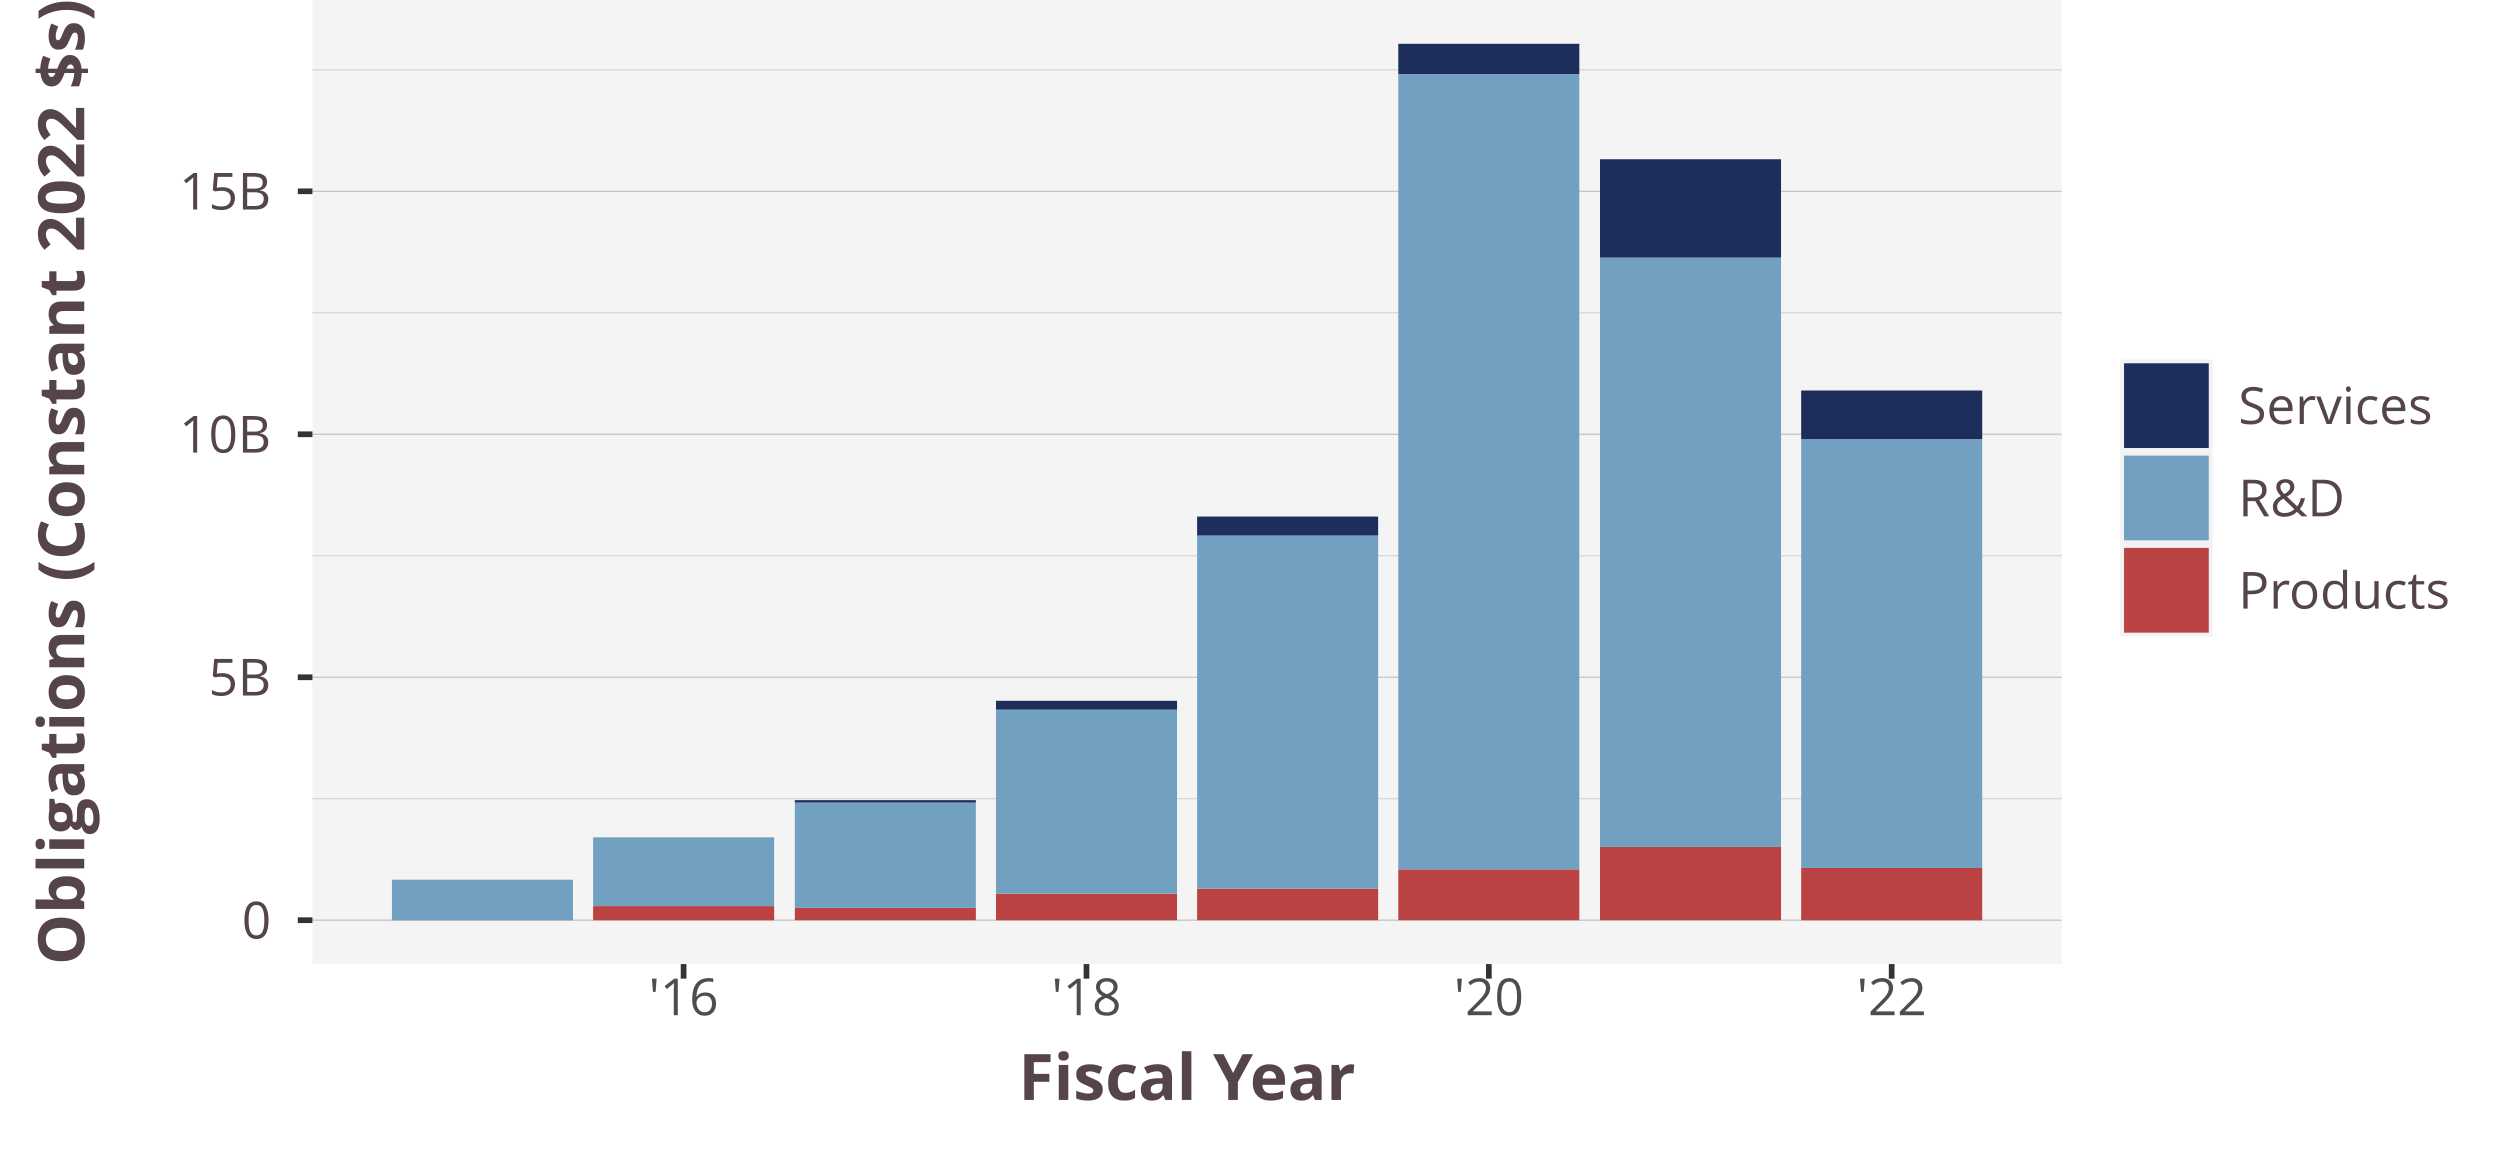
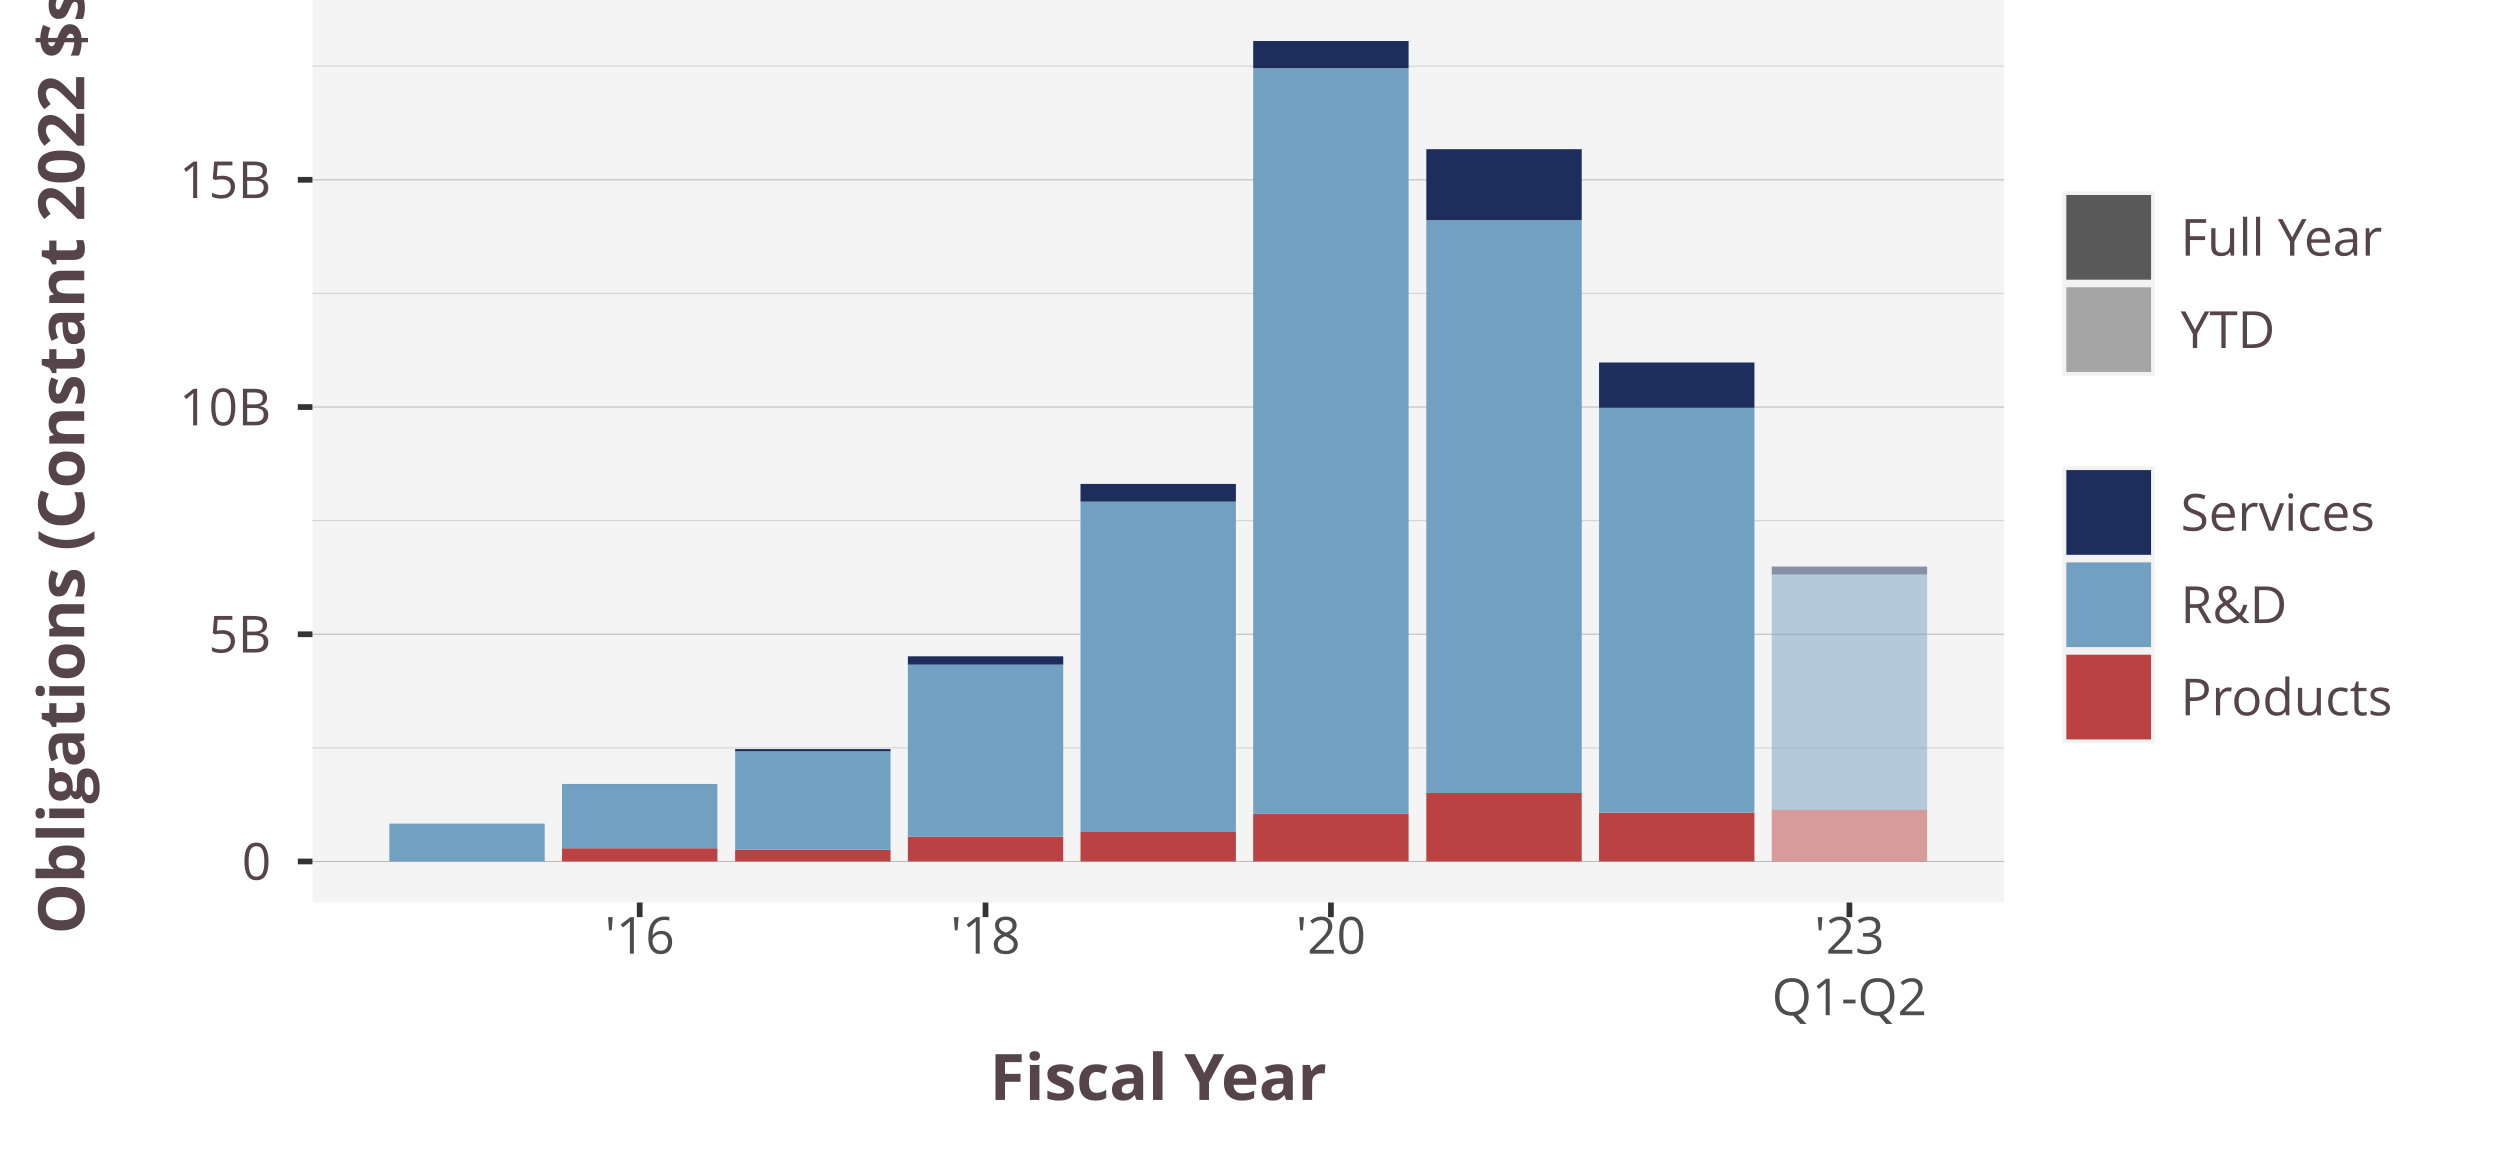
<svg xmlns="http://www.w3.org/2000/svg" class="svglite" width="468.00pt" height="216.00pt" viewBox="0 0 468.00 216.00">
  <defs>
    <style type="text/css">
    .svglite line, .svglite polyline, .svglite polygon, .svglite path, .svglite rect, .svglite circle {
      fill: none;
      stroke: #000000;
      stroke-linecap: round;
      stroke-linejoin: round;
      stroke-miterlimit: 10.00;
    }
    .svglite text {
      white-space: pre;
    }
  </style>
  </defs>
  <rect width="100%" height="100%" style="stroke: none; fill: #FFFFFF;" />
  <defs>
    <clipPath id="cpMC4wMHw0NjguMDB8MC4wMHwyMTYuMDA=">
      <rect x="0.00" y="0.00" width="468.00" height="216.00" />
    </clipPath>
  </defs>
  <g clip-path="url(#cpMC4wMHw0NjguMDB8MC4wMHwyMTYuMDA=)">
-     <rect x="0.00" y="0" width="468.00" height="216.00" style="stroke-width: 1.07; stroke: #FFFFFF; fill: #FFFFFF;" />
+     <rect x="0.00" y="-0" width="468.00" height="216.00" style="stroke-width: 1.07; stroke: #FFFFFF; fill: #FFFFFF;" />
  </g>
  <defs>
-     <clipPath id="cpNTguNDl8Mzg1Ljk1fDAuMDB8MTgwLjQ3">
-       <rect x="58.49" y="0.00" width="327.47" height="180.47" />
+     <clipPath id="cpNTguNDl8Mzc1LjE1fDAuMDB8MTY4Ljk1">
+       <rect x="58.49" y="0.00" width="316.67" height="168.95" />
    </clipPath>
  </defs>
-   <g clip-path="url(#cpNTguNDl8Mzg1Ljk1fDAuMDB8MTgwLjQ3)">
-     <rect x="58.49" y="0.00" width="327.47" height="180.47" style="stroke-width: 1.07; stroke: none; fill: #F4F4F4;" />
-     <polyline points="58.49,149.52 385.95,149.52 " style="stroke-width: 0.21; stroke: #D3D3D3; stroke-linecap: butt;" />
-     <polyline points="58.49,104.04 385.95,104.04 " style="stroke-width: 0.21; stroke: #D3D3D3; stroke-linecap: butt;" />
-     <polyline points="58.49,58.55 385.95,58.55 " style="stroke-width: 0.21; stroke: #D3D3D3; stroke-linecap: butt;" />
-     <polyline points="58.49,13.07 385.95,13.07 " style="stroke-width: 0.21; stroke: #D3D3D3; stroke-linecap: butt;" />
-     <polyline points="58.49,172.26 385.95,172.26 " style="stroke-width: 0.21; stroke: #BEBEBE; stroke-linecap: butt;" />
-     <polyline points="58.49,126.78 385.95,126.78 " style="stroke-width: 0.21; stroke: #BEBEBE; stroke-linecap: butt;" />
-     <polyline points="58.49,81.29 385.95,81.29 " style="stroke-width: 0.21; stroke: #BEBEBE; stroke-linecap: butt;" />
-     <polyline points="58.49,35.81 385.95,35.81 " style="stroke-width: 0.21; stroke: #BEBEBE; stroke-linecap: butt;" />
-     <rect x="73.37" y="172.24" width="33.89" height="0.022" style="stroke-width: 1.07; stroke: none; stroke-linecap: butt; stroke-linejoin: miter; fill: #BB4243;" />
-     <rect x="111.03" y="169.62" width="33.89" height="2.65" style="stroke-width: 1.07; stroke: none; stroke-linecap: butt; stroke-linejoin: miter; fill: #BB4243;" />
-     <rect x="148.79" y="169.94" width="33.89" height="2.32" style="stroke-width: 1.07; stroke: none; stroke-linecap: butt; stroke-linejoin: miter; fill: #BB4243;" />
-     <rect x="186.45" y="167.29" width="33.89" height="4.98" style="stroke-width: 1.07; stroke: none; stroke-linecap: butt; stroke-linejoin: miter; fill: #BB4243;" />
-     <rect x="224.10" y="166.36" width="33.89" height="5.90" style="stroke-width: 1.07; stroke: none; stroke-linecap: butt; stroke-linejoin: miter; fill: #BB4243;" />
-     <rect x="261.76" y="162.74" width="33.89" height="9.52" style="stroke-width: 1.07; stroke: none; stroke-linecap: butt; stroke-linejoin: miter; fill: #BB4243;" />
-     <rect x="299.52" y="158.55" width="33.89" height="13.71" style="stroke-width: 1.07; stroke: none; stroke-linecap: butt; stroke-linejoin: miter; fill: #BB4243;" />
-     <rect x="337.18" y="162.48" width="33.89" height="9.79" style="stroke-width: 1.07; stroke: none; stroke-linecap: butt; stroke-linejoin: miter; fill: #BB4243;" />
-     <rect x="73.37" y="164.69" width="33.89" height="7.56" style="stroke-width: 1.07; stroke: none; stroke-linecap: butt; stroke-linejoin: miter; fill: #72A0C1;" />
-     <rect x="111.03" y="156.77" width="33.89" height="12.85" style="stroke-width: 1.07; stroke: none; stroke-linecap: butt; stroke-linejoin: miter; fill: #72A0C1;" />
-     <rect x="148.79" y="150.24" width="33.89" height="19.71" style="stroke-width: 1.07; stroke: none; stroke-linecap: butt; stroke-linejoin: miter; fill: #72A0C1;" />
-     <rect x="186.45" y="132.86" width="33.89" height="34.43" style="stroke-width: 1.07; stroke: none; stroke-linecap: butt; stroke-linejoin: miter; fill: #72A0C1;" />
-     <rect x="224.10" y="100.25" width="33.89" height="66.11" style="stroke-width: 1.07; stroke: none; stroke-linecap: butt; stroke-linejoin: miter; fill: #72A0C1;" />
-     <rect x="261.76" y="13.89" width="33.89" height="148.86" style="stroke-width: 1.07; stroke: none; stroke-linecap: butt; stroke-linejoin: miter; fill: #72A0C1;" />
-     <rect x="299.52" y="48.22" width="33.89" height="110.33" style="stroke-width: 1.07; stroke: none; stroke-linecap: butt; stroke-linejoin: miter; fill: #72A0C1;" />
-     <rect x="337.18" y="82.18" width="33.89" height="80.30" style="stroke-width: 1.07; stroke: none; stroke-linecap: butt; stroke-linejoin: miter; fill: #72A0C1;" />
-     <rect x="73.37" y="164.68" width="33.89" height="0.005" style="stroke-width: 1.07; stroke: none; stroke-linecap: butt; stroke-linejoin: miter; fill: #1D2D5C;" />
-     <rect x="111.03" y="156.75" width="33.89" height="0.013" style="stroke-width: 1.07; stroke: none; stroke-linecap: butt; stroke-linejoin: miter; fill: #1D2D5C;" />
-     <rect x="148.79" y="149.79" width="33.89" height="0.45" style="stroke-width: 1.07; stroke: none; stroke-linecap: butt; stroke-linejoin: miter; fill: #1D2D5C;" />
-     <rect x="186.45" y="131.19" width="33.89" height="1.66" style="stroke-width: 1.07; stroke: none; stroke-linecap: butt; stroke-linejoin: miter; fill: #1D2D5C;" />
-     <rect x="224.10" y="96.70" width="33.89" height="3.55" style="stroke-width: 1.07; stroke: none; stroke-linecap: butt; stroke-linejoin: miter; fill: #1D2D5C;" />
-     <rect x="261.76" y="8.20" width="33.89" height="5.68" style="stroke-width: 1.07; stroke: none; stroke-linecap: butt; stroke-linejoin: miter; fill: #1D2D5C;" />
-     <rect x="299.52" y="29.81" width="33.89" height="18.41" style="stroke-width: 1.07; stroke: none; stroke-linecap: butt; stroke-linejoin: miter; fill: #1D2D5C;" />
-     <rect x="337.18" y="73.10" width="33.89" height="9.08" style="stroke-width: 1.07; stroke: none; stroke-linecap: butt; stroke-linejoin: miter; fill: #1D2D5C;" />
+   <g clip-path="url(#cpNTguNDl8Mzc1LjE1fDAuMDB8MTY4Ljk1)">
+     <rect x="58.49" y="-0" width="316.67" height="168.95" style="stroke-width: 1.07; stroke: none; fill: #F4F4F4;" />
+     <polyline points="58.49,140.00 375.15,140.00 " style="stroke-width: 0.21; stroke: #D3D3D3; stroke-linecap: butt;" />
+     <polyline points="58.49,97.46 375.15,97.46 " style="stroke-width: 0.21; stroke: #D3D3D3; stroke-linecap: butt;" />
+     <polyline points="58.49,54.93 375.15,54.93 " style="stroke-width: 0.21; stroke: #D3D3D3; stroke-linecap: butt;" />
+     <polyline points="58.49,12.39 375.15,12.39 " style="stroke-width: 0.21; stroke: #D3D3D3; stroke-linecap: butt;" />
+     <polyline points="58.49,161.27 375.15,161.27 " style="stroke-width: 0.21; stroke: #BEBEBE; stroke-linecap: butt;" />
+     <polyline points="58.49,118.73 375.15,118.73 " style="stroke-width: 0.21; stroke: #BEBEBE; stroke-linecap: butt;" />
+     <polyline points="58.49,76.20 375.15,76.20 " style="stroke-width: 0.21; stroke: #BEBEBE; stroke-linecap: butt;" />
+     <polyline points="58.49,33.66 375.15,33.66 " style="stroke-width: 0.21; stroke: #BEBEBE; stroke-linecap: butt;" />
+     <rect x="72.88" y="161.25" width="29.09" height="0.020" style="stroke-width: 1.07; stroke: none; stroke-linecap: butt; stroke-linejoin: miter; fill: #BB4243;" />
+     <rect x="105.21" y="158.79" width="29.09" height="2.48" style="stroke-width: 1.07; stroke: none; stroke-linecap: butt; stroke-linejoin: miter; fill: #BB4243;" />
+     <rect x="137.62" y="159.08" width="29.09" height="2.19" style="stroke-width: 1.07; stroke: none; stroke-linecap: butt; stroke-linejoin: miter; fill: #BB4243;" />
+     <rect x="169.95" y="156.61" width="29.09" height="4.65" style="stroke-width: 1.07; stroke: none; stroke-linecap: butt; stroke-linejoin: miter; fill: #BB4243;" />
+     <rect x="202.27" y="155.74" width="29.09" height="5.53" style="stroke-width: 1.07; stroke: none; stroke-linecap: butt; stroke-linejoin: miter; fill: #BB4243;" />
+     <rect x="234.60" y="152.36" width="29.09" height="8.90" style="stroke-width: 1.07; stroke: none; stroke-linecap: butt; stroke-linejoin: miter; fill: #BB4243;" />
+     <rect x="267.01" y="148.45" width="29.09" height="12.82" style="stroke-width: 1.07; stroke: none; stroke-linecap: butt; stroke-linejoin: miter; fill: #BB4243;" />
+     <rect x="299.34" y="152.13" width="29.09" height="9.14" style="stroke-width: 1.07; stroke: none; stroke-linecap: butt; stroke-linejoin: miter; fill: #BB4243;" />
+     <rect x="331.67" y="151.58" width="29.09" height="9.68" style="stroke-width: 1.07; stroke: none; stroke-linecap: butt; stroke-linejoin: miter; fill: #BB4243; fill-opacity: 0.50;" />
+     <rect x="72.88" y="154.18" width="29.09" height="7.07" style="stroke-width: 1.07; stroke: none; stroke-linecap: butt; stroke-linejoin: miter; fill: #72A0C1;" />
+     <rect x="105.21" y="146.77" width="29.09" height="12.02" style="stroke-width: 1.07; stroke: none; stroke-linecap: butt; stroke-linejoin: miter; fill: #72A0C1;" />
+     <rect x="137.62" y="140.65" width="29.09" height="18.43" style="stroke-width: 1.07; stroke: none; stroke-linecap: butt; stroke-linejoin: miter; fill: #72A0C1;" />
+     <rect x="169.95" y="124.42" width="29.09" height="32.20" style="stroke-width: 1.07; stroke: none; stroke-linecap: butt; stroke-linejoin: miter; fill: #72A0C1;" />
+     <rect x="202.27" y="93.90" width="29.09" height="61.84" style="stroke-width: 1.07; stroke: none; stroke-linecap: butt; stroke-linejoin: miter; fill: #72A0C1;" />
+     <rect x="234.60" y="12.76" width="29.09" height="139.60" style="stroke-width: 1.07; stroke: none; stroke-linecap: butt; stroke-linejoin: miter; fill: #72A0C1;" />
+     <rect x="267.01" y="41.21" width="29.09" height="107.24" style="stroke-width: 1.07; stroke: none; stroke-linecap: butt; stroke-linejoin: miter; fill: #72A0C1;" />
+     <rect x="299.34" y="76.34" width="29.09" height="75.79" style="stroke-width: 1.07; stroke: none; stroke-linecap: butt; stroke-linejoin: miter; fill: #72A0C1;" />
+     <rect x="331.67" y="107.58" width="29.09" height="44.01" style="stroke-width: 1.07; stroke: none; stroke-linecap: butt; stroke-linejoin: miter; fill: #72A0C1; fill-opacity: 0.50;" />
+     <rect x="72.88" y="154.18" width="29.09" height="0.00" style="stroke-width: 1.07; stroke: none; stroke-linecap: butt; stroke-linejoin: miter; fill: #1D2D5C;" />
+     <rect x="105.21" y="146.76" width="29.09" height="0.012" style="stroke-width: 1.07; stroke: none; stroke-linecap: butt; stroke-linejoin: miter; fill: #1D2D5C;" />
+     <rect x="137.62" y="140.23" width="29.09" height="0.42" style="stroke-width: 1.07; stroke: none; stroke-linecap: butt; stroke-linejoin: miter; fill: #1D2D5C;" />
+     <rect x="169.95" y="122.86" width="29.09" height="1.56" style="stroke-width: 1.07; stroke: none; stroke-linecap: butt; stroke-linejoin: miter; fill: #1D2D5C;" />
+     <rect x="202.27" y="90.59" width="29.09" height="3.32" style="stroke-width: 1.07; stroke: none; stroke-linecap: butt; stroke-linejoin: miter; fill: #1D2D5C;" />
+     <rect x="234.60" y="7.68" width="29.09" height="5.08" style="stroke-width: 1.07; stroke: none; stroke-linecap: butt; stroke-linejoin: miter; fill: #1D2D5C;" />
+     <rect x="267.01" y="27.93" width="29.09" height="13.28" style="stroke-width: 1.07; stroke: none; stroke-linecap: butt; stroke-linejoin: miter; fill: #1D2D5C;" />
+     <rect x="299.34" y="67.86" width="29.09" height="8.48" style="stroke-width: 1.07; stroke: none; stroke-linecap: butt; stroke-linejoin: miter; fill: #1D2D5C;" />
+     <rect x="331.67" y="106.06" width="29.09" height="1.51" style="stroke-width: 1.07; stroke: none; stroke-linecap: butt; stroke-linejoin: miter; fill: #1D2D5C; fill-opacity: 0.50;" />
  </g>
  <g clip-path="url(#cpMC4wMHw0NjguMDB8MC4wMHwyMTYuMDA=)">
-     <text x="50.76" y="175.69" text-anchor="end" style="font-size: 9.60px;fill: #554449; font-family: &quot;Open Sans&quot;;" textLength="5.49px" lengthAdjust="spacingAndGlyphs">0</text>
-     <text x="50.76" y="130.20" text-anchor="end" style="font-size: 9.60px;fill: #554449; font-family: &quot;Open Sans&quot;;" textLength="11.68px" lengthAdjust="spacingAndGlyphs">5B</text>
-     <text x="50.76" y="84.72" text-anchor="end" style="font-size: 9.60px;fill: #554449; font-family: &quot;Open Sans&quot;;" textLength="17.16px" lengthAdjust="spacingAndGlyphs">10B</text>
-     <text x="50.76" y="39.23" text-anchor="end" style="font-size: 9.60px;fill: #554449; font-family: &quot;Open Sans&quot;;" textLength="17.16px" lengthAdjust="spacingAndGlyphs">15B</text>
-     <polyline points="55.75,172.26 58.49,172.26 " style="stroke-width: 1.07; stroke: #333333; stroke-linecap: butt;" />
-     <polyline points="55.75,126.78 58.49,126.78 " style="stroke-width: 1.07; stroke: #333333; stroke-linecap: butt;" />
-     <polyline points="55.75,81.29 58.49,81.29 " style="stroke-width: 1.07; stroke: #333333; stroke-linecap: butt;" />
-     <polyline points="55.75,35.81 58.49,35.81 " style="stroke-width: 1.07; stroke: #333333; stroke-linecap: butt;" />
-     <polyline points="127.97,183.21 127.97,180.47 " style="stroke-width: 1.07; stroke: #333333; stroke-linecap: butt;" />
-     <polyline points="203.39,183.21 203.39,180.47 " style="stroke-width: 1.07; stroke: #333333; stroke-linecap: butt;" />
-     <polyline points="278.71,183.21 278.71,180.47 " style="stroke-width: 1.07; stroke: #333333; stroke-linecap: butt;" />
-     <polyline points="354.12,183.21 354.12,180.47 " style="stroke-width: 1.07; stroke: #333333; stroke-linecap: butt;" />
-     <text x="127.97" y="190.05" text-anchor="middle" style="font-size: 9.60px;fill: #4D4D4D; font-family: &quot;Open Sans&quot;;" textLength="13.08px" lengthAdjust="spacingAndGlyphs">'16</text>
-     <text x="203.39" y="190.05" text-anchor="middle" style="font-size: 9.60px;fill: #4D4D4D; font-family: &quot;Open Sans&quot;;" textLength="13.08px" lengthAdjust="spacingAndGlyphs">'18</text>
-     <text x="278.71" y="190.05" text-anchor="middle" style="font-size: 9.60px;fill: #4D4D4D; font-family: &quot;Open Sans&quot;;" textLength="13.08px" lengthAdjust="spacingAndGlyphs">'20</text>
-     <text x="354.12" y="190.05" text-anchor="middle" style="font-size: 9.60px;fill: #4D4D4D; font-family: &quot;Open Sans&quot;;" textLength="13.08px" lengthAdjust="spacingAndGlyphs">'22</text>
-     <text x="222.22" y="205.91" text-anchor="middle" style="font-size: 12.00px; font-weight: bold;fill: #554449; font-family: &quot;Open Sans&quot;;" textLength="63.71px" lengthAdjust="spacingAndGlyphs">Fiscal Year</text>
-     <text transform="translate(15.77,90.23) rotate(-90)" text-anchor="middle" style="font-size: 12.00px; font-weight: bold;fill: #554449; font-family: &quot;Open Sans&quot;;" textLength="180.95px" lengthAdjust="spacingAndGlyphs">Obligations (Constant 2022 $s)</text>
-     <rect x="396.91" y="61.32" width="63.89" height="57.82" style="stroke-width: 1.07; stroke: none; fill: #FFFFFF;" />
-     <rect x="396.91" y="67.30" width="17.28" height="17.28" style="stroke-width: 1.07; stroke: none; fill: #F2F2F2;" />
-     <rect x="397.62" y="68.01" width="15.86" height="15.86" style="stroke-width: 1.07; stroke: none; stroke-linecap: butt; stroke-linejoin: miter; fill: #1D2D5C;" />
-     <rect x="396.91" y="84.58" width="17.28" height="17.28" style="stroke-width: 1.07; stroke: none; fill: #F2F2F2;" />
-     <rect x="397.62" y="85.29" width="15.86" height="15.86" style="stroke-width: 1.07; stroke: none; stroke-linecap: butt; stroke-linejoin: miter; fill: #72A0C1;" />
-     <rect x="396.91" y="101.86" width="17.28" height="17.28" style="stroke-width: 1.07; stroke: none; fill: #F2F2F2;" />
-     <rect x="397.62" y="102.57" width="15.86" height="15.86" style="stroke-width: 1.07; stroke: none; stroke-linecap: butt; stroke-linejoin: miter; fill: #BB4243;" />
-     <text x="419.02" y="79.37" style="font-size: 9.60px;fill: #554449; font-family: &quot;Open Sans&quot;;" textLength="36.32px" lengthAdjust="spacingAndGlyphs">Services</text>
-     <text x="419.02" y="96.65" style="font-size: 9.60px;fill: #554449; font-family: &quot;Open Sans&quot;;" textLength="19.86px" lengthAdjust="spacingAndGlyphs">R&amp;D</text>
-     <text x="419.02" y="113.93" style="font-size: 9.60px;fill: #554449; font-family: &quot;Open Sans&quot;;" textLength="39.79px" lengthAdjust="spacingAndGlyphs">Products</text>
+     <text x="50.76" y="164.69" text-anchor="end" style="font-size: 9.60px;fill: #554449; font-family: &quot;Open Sans&quot;;" textLength="5.49px" lengthAdjust="spacingAndGlyphs">0</text>
+     <text x="50.76" y="122.15" text-anchor="end" style="font-size: 9.60px;fill: #554449; font-family: &quot;Open Sans&quot;;" textLength="11.68px" lengthAdjust="spacingAndGlyphs">5B</text>
+     <text x="50.76" y="79.62" text-anchor="end" style="font-size: 9.60px;fill: #554449; font-family: &quot;Open Sans&quot;;" textLength="17.16px" lengthAdjust="spacingAndGlyphs">10B</text>
+     <text x="50.76" y="37.08" text-anchor="end" style="font-size: 9.60px;fill: #554449; font-family: &quot;Open Sans&quot;;" textLength="17.16px" lengthAdjust="spacingAndGlyphs">15B</text>
+     <polyline points="55.75,161.27 58.49,161.27 " style="stroke-width: 1.07; stroke: #333333; stroke-linecap: butt;" />
+     <polyline points="55.75,118.73 58.49,118.73 " style="stroke-width: 1.07; stroke: #333333; stroke-linecap: butt;" />
+     <polyline points="55.75,76.20 58.49,76.20 " style="stroke-width: 1.07; stroke: #333333; stroke-linecap: butt;" />
+     <polyline points="55.75,33.66 58.49,33.66 " style="stroke-width: 1.07; stroke: #333333; stroke-linecap: butt;" />
+     <polyline points="119.75,171.69 119.75,168.95 " style="stroke-width: 1.07; stroke: #333333; stroke-linecap: butt;" />
+     <polyline points="184.49,171.69 184.49,168.95 " style="stroke-width: 1.07; stroke: #333333; stroke-linecap: butt;" />
+     <polyline points="249.15,171.69 249.15,168.95 " style="stroke-width: 1.07; stroke: #333333; stroke-linecap: butt;" />
+     <polyline points="346.21,171.69 346.21,168.95 " style="stroke-width: 1.07; stroke: #333333; stroke-linecap: butt;" />
+     <text x="119.75" y="178.53" text-anchor="middle" style="font-size: 9.60px;fill: #4D4D4D; font-family: &quot;Open Sans&quot;;" textLength="13.08px" lengthAdjust="spacingAndGlyphs">'16</text>
+     <text x="184.49" y="178.53" text-anchor="middle" style="font-size: 9.60px;fill: #4D4D4D; font-family: &quot;Open Sans&quot;;" textLength="13.08px" lengthAdjust="spacingAndGlyphs">'18</text>
+     <text x="249.15" y="178.53" text-anchor="middle" style="font-size: 9.60px;fill: #4D4D4D; font-family: &quot;Open Sans&quot;;" textLength="13.08px" lengthAdjust="spacingAndGlyphs">'20</text>
+     <text x="346.21" y="178.53" text-anchor="middle" style="font-size: 9.60px;fill: #4D4D4D; font-family: &quot;Open Sans&quot;;" textLength="13.08px" lengthAdjust="spacingAndGlyphs">'23</text>
+     <text x="346.21" y="190.05" text-anchor="middle" style="font-size: 9.60px;fill: #4D4D4D; font-family: &quot;Open Sans&quot;;" textLength="28.98px" lengthAdjust="spacingAndGlyphs">Q1-Q2</text>
+     <text x="216.82" y="205.91" text-anchor="middle" style="font-size: 12.00px; font-weight: bold;fill: #554449; font-family: &quot;Open Sans&quot;;" textLength="63.71px" lengthAdjust="spacingAndGlyphs">Fiscal Year</text>
+     <text transform="translate(15.77,84.47) rotate(-90)" text-anchor="middle" style="font-size: 12.00px; font-weight: bold;fill: #554449; font-family: &quot;Open Sans&quot;;" textLength="180.95px" lengthAdjust="spacingAndGlyphs">Obligations (Constant 2022 $s)</text>
+     <rect x="386.11" y="29.82" width="62.25" height="40.54" style="stroke-width: 1.07; stroke: none; fill: #FFFFFF;" />
+     <rect x="386.11" y="35.79" width="17.28" height="17.28" style="stroke-width: 1.07; stroke: none; fill: #F2F2F2;" />
+     <rect x="386.82" y="36.50" width="15.86" height="15.86" style="stroke-width: 1.07; stroke: none; stroke-linecap: butt; stroke-linejoin: miter; fill: #595959;" />
+     <rect x="386.11" y="53.07" width="17.28" height="17.28" style="stroke-width: 1.07; stroke: none; fill: #F2F2F2;" />
+     <rect x="386.82" y="53.78" width="15.86" height="15.86" style="stroke-width: 1.07; stroke: none; stroke-linecap: butt; stroke-linejoin: miter; fill: #595959; fill-opacity: 0.50;" />
+     <text x="408.22" y="47.86" style="font-size: 9.60px;fill: #554449; font-family: &quot;Open Sans&quot;;" textLength="38.15px" lengthAdjust="spacingAndGlyphs">Full Year</text>
+     <text x="408.22" y="65.14" style="font-size: 9.60px;fill: #554449; font-family: &quot;Open Sans&quot;;" textLength="17.60px" lengthAdjust="spacingAndGlyphs">YTD</text>
+     <rect x="386.11" y="81.31" width="63.89" height="57.82" style="stroke-width: 1.07; stroke: none; fill: #FFFFFF;" />
+     <rect x="386.11" y="87.29" width="17.28" height="17.28" style="stroke-width: 1.07; stroke: none; fill: #F2F2F2;" />
+     <rect x="386.82" y="88.00" width="15.86" height="15.86" style="stroke-width: 1.07; stroke: none; stroke-linecap: butt; stroke-linejoin: miter; fill: #1D2D5C;" />
+     <rect x="386.11" y="104.57" width="17.28" height="17.28" style="stroke-width: 1.07; stroke: none; fill: #F2F2F2;" />
+     <rect x="386.82" y="105.28" width="15.86" height="15.86" style="stroke-width: 1.07; stroke: none; stroke-linecap: butt; stroke-linejoin: miter; fill: #72A0C1;" />
+     <rect x="386.11" y="121.85" width="17.28" height="17.28" style="stroke-width: 1.07; stroke: none; fill: #F2F2F2;" />
+     <rect x="386.82" y="122.56" width="15.86" height="15.86" style="stroke-width: 1.07; stroke: none; stroke-linecap: butt; stroke-linejoin: miter; fill: #BB4243;" />
+     <text x="408.22" y="99.35" style="font-size: 9.60px;fill: #554449; font-family: &quot;Open Sans&quot;;" textLength="36.32px" lengthAdjust="spacingAndGlyphs">Services</text>
+     <text x="408.22" y="116.63" style="font-size: 9.60px;fill: #554449; font-family: &quot;Open Sans&quot;;" textLength="19.86px" lengthAdjust="spacingAndGlyphs">R&amp;D</text>
+     <text x="408.22" y="133.91" style="font-size: 9.60px;fill: #554449; font-family: &quot;Open Sans&quot;;" textLength="39.79px" lengthAdjust="spacingAndGlyphs">Products</text>
  </g>
</svg>
